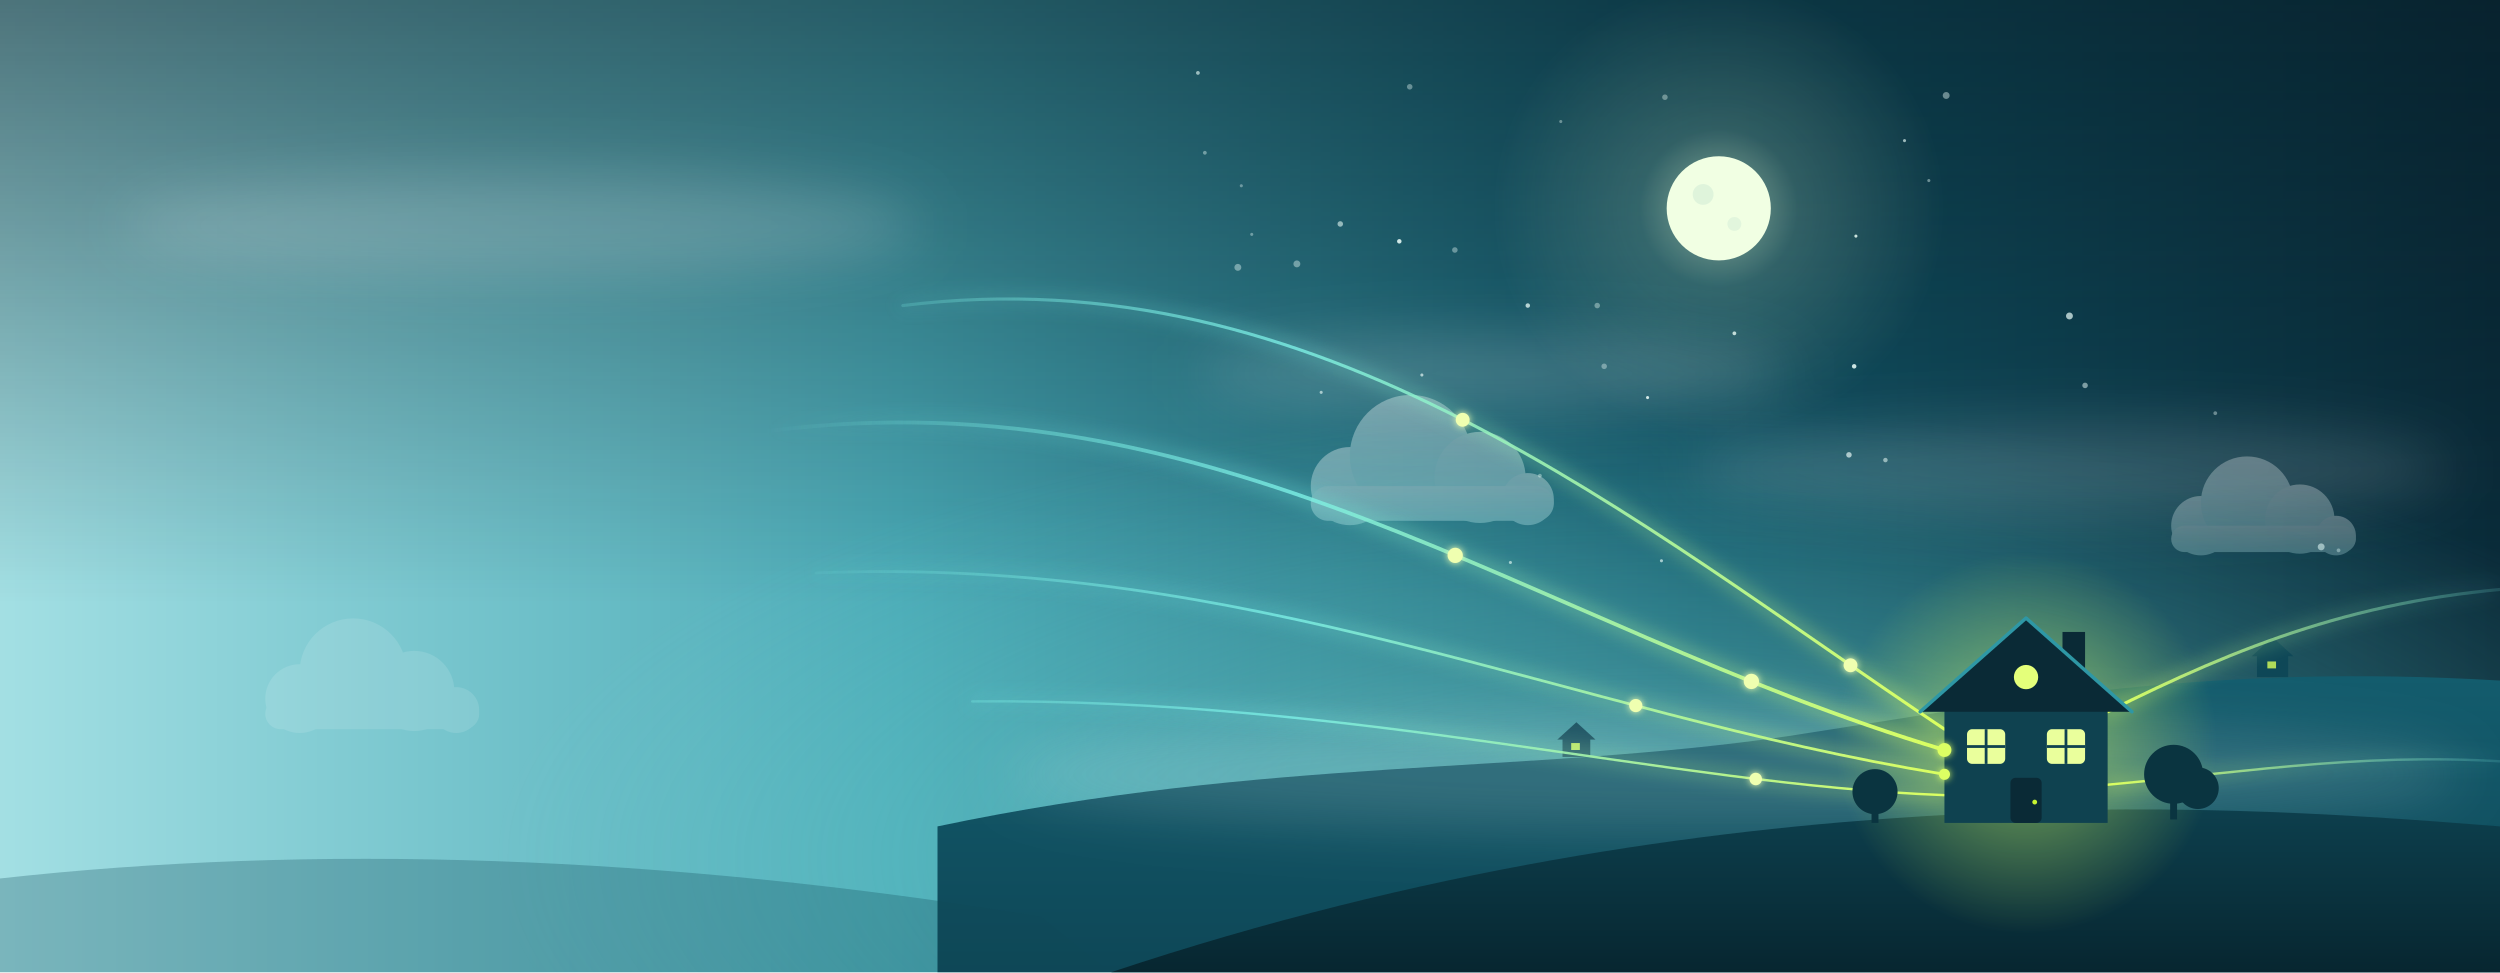
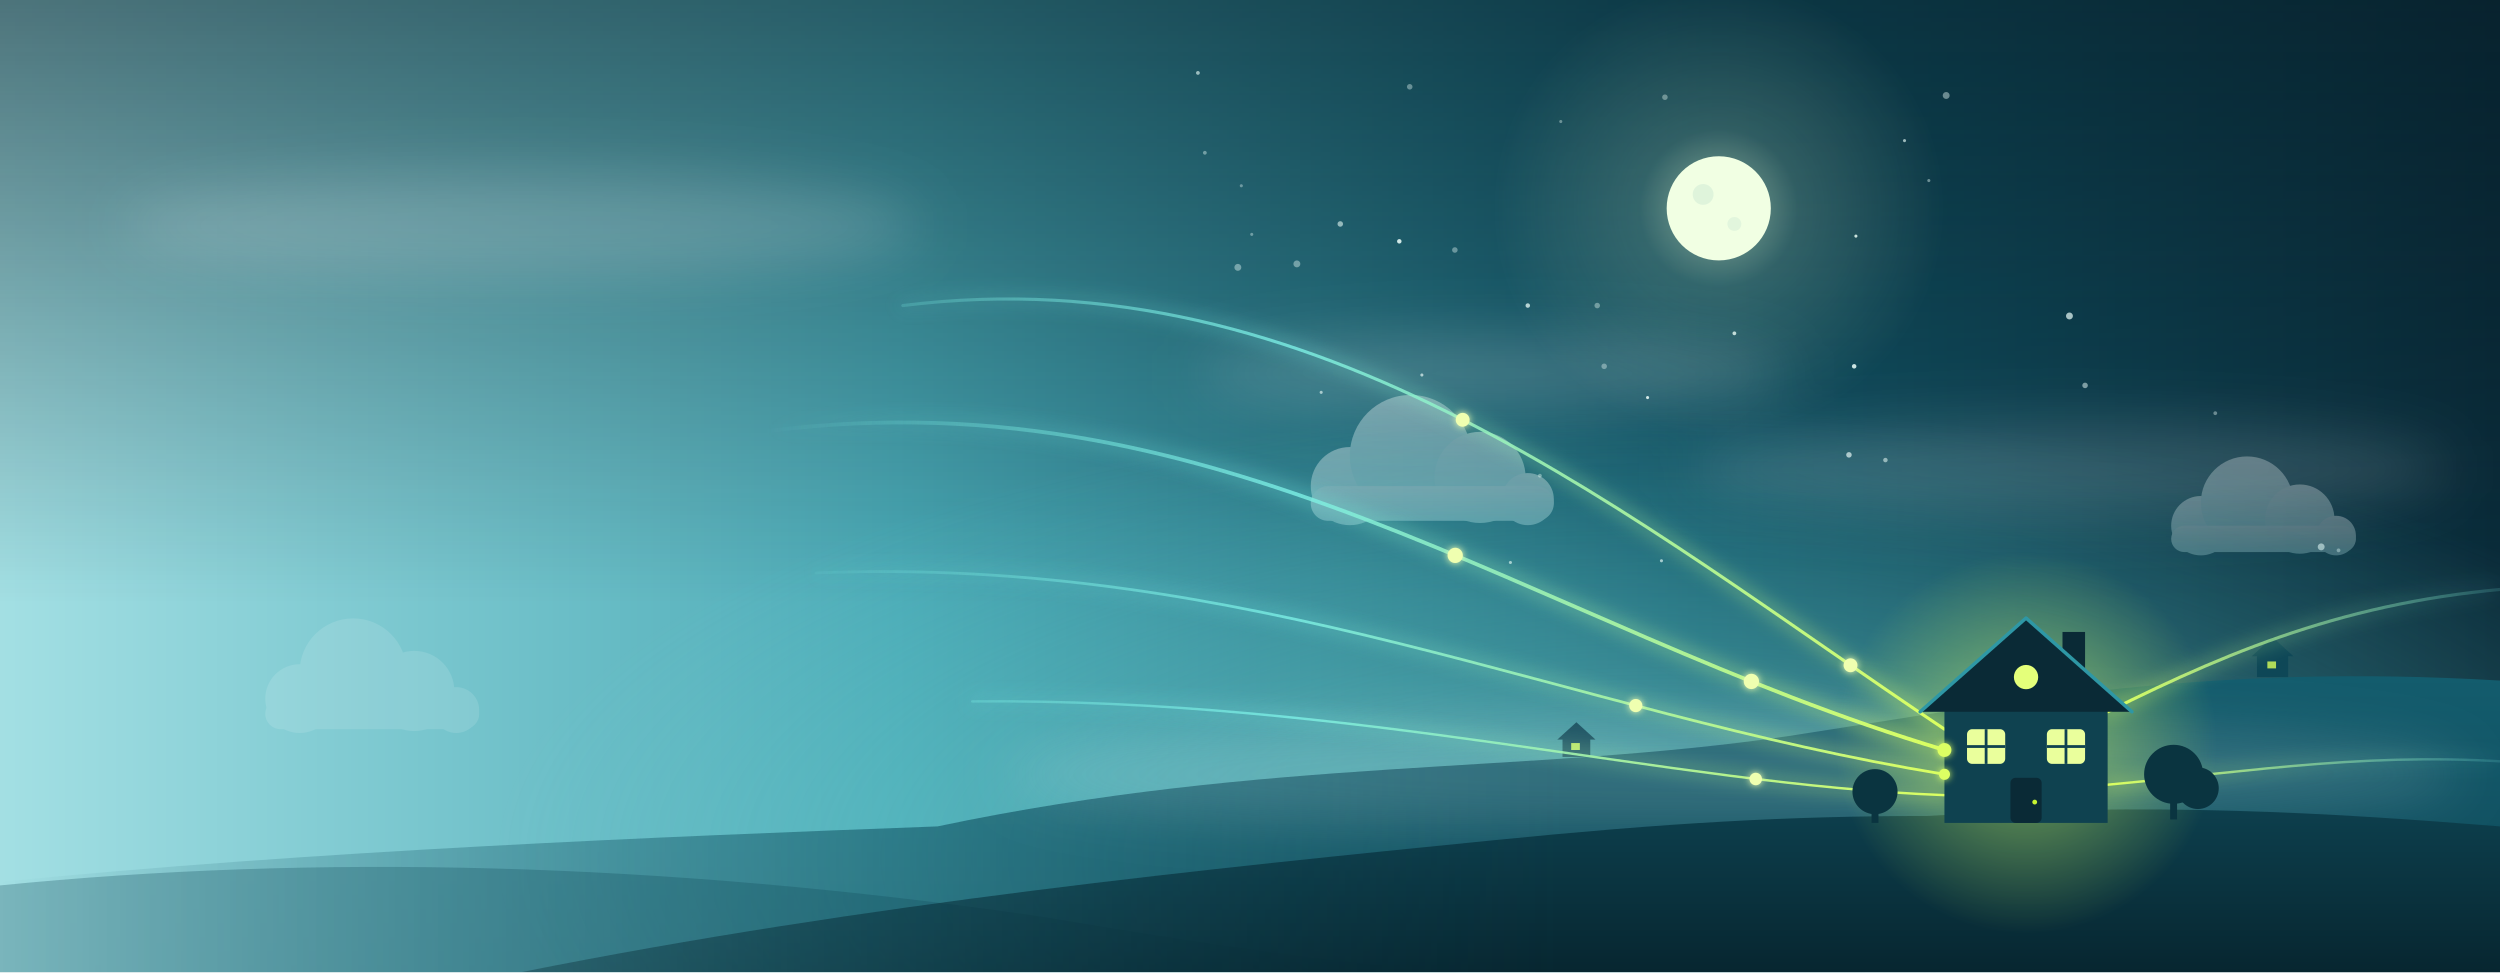
<svg xmlns="http://www.w3.org/2000/svg" viewBox="0 0 1440 560" preserveAspectRatio="xMaxYMid slice" aria-hidden="true">
  <defs>
    <linearGradient id="nfSky" x1="0" y1="0" x2="1" y2="0">
      <stop offset="0" stop-color="#A4E0E4" />
      <stop offset=".36" stop-color="#4AAAB6" />
      <stop offset=".68" stop-color="#135B6D" />
      <stop offset="1" stop-color="#0A2B39" />
    </linearGradient>
    <linearGradient id="nfSkyV" x1="0" y1="0" x2="0" y2="1">
      <stop offset="0" stop-color="#051B25" stop-opacity=".55" />
      <stop offset=".62" stop-color="#051B25" stop-opacity="0" />
    </linearGradient>
    <radialGradient id="nfHorizon" cx=".66" cy=".88" r=".46">
      <stop offset="0" stop-color="#83E6DF" stop-opacity=".5" />
      <stop offset="1" stop-color="#83E6DF" stop-opacity="0" />
    </radialGradient>
    <radialGradient id="nfMoonGlow">
      <stop offset="0" stop-color="#E9FFD2" stop-opacity=".55" />
      <stop offset=".35" stop-color="#E9FFD2" stop-opacity=".16" />
      <stop offset="1" stop-color="#E9FFD2" stop-opacity="0" />
    </radialGradient>
    <radialGradient id="nfWinGlow">
      <stop offset="0" stop-color="#D8FF5A" stop-opacity=".55" />
      <stop offset="1" stop-color="#D8FF5A" stop-opacity="0" />
    </radialGradient>
    <linearGradient id="nfCloudG" x1="0" y1="0" x2="0" y2="1">
      <stop offset="0" stop-color="#FFFFFF" />
      <stop offset="1" stop-color="#BFEDEE" />
    </linearGradient>
    <linearGradient id="nfHillBack" x1="0" y1="0" x2="0" y2="1">
      <stop offset="0" stop-color="#135C6D" />
      <stop offset="1" stop-color="#0E4757" />
    </linearGradient>
    <linearGradient id="nfHillFront" x1="0" y1="0" x2="0" y2="1">
      <stop offset="0" stop-color="#0D3F4D" />
      <stop offset="1" stop-color="#072630" />
    </linearGradient>
    <linearGradient id="nfStrand" gradientUnits="userSpaceOnUse" x1="440" y1="0" x2="1120" y2="0">
      <stop offset="0" stop-color="#7CF0E6" stop-opacity="0" />
      <stop offset=".45" stop-color="#7CF0E6" stop-opacity=".8" />
      <stop offset="1" stop-color="#DCFF63" />
    </linearGradient>
    <linearGradient id="nfStrandOut" gradientUnits="userSpaceOnUse" x1="1214" y1="0" x2="1440" y2="0">
      <stop offset="0" stop-color="#DCFF63" />
      <stop offset="1" stop-color="#7CF0E6" stop-opacity=".15" />
    </linearGradient>
+     <linearGradient id="nfFadeX" gradientUnits="userSpaceOnUse" x1="0" y1="0" x2="900" y2="0">
+       <stop offset="0" stop-color="#fff" stop-opacity="0" />
+       <stop offset=".55" stop-color="#fff" stop-opacity=".55" />
+       <stop offset="1" stop-color="#fff" stop-opacity="1" />
+     </linearGradient>
+     <mask id="nfHillFade" maskUnits="userSpaceOnUse" x="0" y="0" width="1440" height="560">
+       <rect width="1440" height="560" fill="url(#nfFadeX)" />
+     </mask>
    <filter id="nfSoft" x="-50%" y="-50%" width="200%" height="200%">
      <feGaussianBlur stdDeviation="16" />
    </filter>
    <filter id="nfBlur" x="-20%" y="-50%" width="140%" height="200%">
      <feGaussianBlur stdDeviation="5" />
    </filter>
    <filter id="nfDot" x="-200%" y="-200%" width="500%" height="500%">
      <feGaussianBlur stdDeviation="2.2" result="b" />
      <feMerge>
        <feMergeNode in="b" />
        <feMergeNode in="SourceGraphic" />
      </feMerge>
    </filter>
  </defs>
  <rect width="1440" height="560" fill="url(#nfSky)" />
  <rect width="1440" height="560" fill="url(#nfSkyV)" />
  <rect width="1440" height="560" fill="url(#nfHorizon)" />
  <g fill="#E8FBF7">
    <circle cx="899" cy="70" r="0.9" opacity="0.39" />
    <circle cx="1069" cy="136" r="0.9" opacity="0.85" />
    <circle cx="812" cy="50" r="1.6" opacity="0.39" />
    <circle cx="713" cy="154" r="2.0" opacity="0.42" />
    <circle cx="819" cy="216" r="0.9" opacity="0.67" />
    <circle cx="957" cy="323" r="0.9" opacity="0.66" />
    <circle cx="747" cy="152" r="2.0" opacity="0.41" />
    <circle cx="887" cy="274" r="1.1" opacity="0.41" />
    <circle cx="1097" cy="81" r="0.9" opacity="0.65" />
    <circle cx="690" cy="42" r="1.1" opacity="0.62" />
    <circle cx="1065" cy="262" r="1.6" opacity="0.67" />
    <circle cx="1276" cy="238" r="1.1" opacity="0.4" />
    <circle cx="880" cy="176" r="1.3" opacity="0.75" />
    <circle cx="870" cy="324" r="0.9" opacity="0.63" />
    <circle cx="772" cy="129" r="1.6" opacity="0.58" />
    <circle cx="1086" cy="265" r="1.3" opacity="0.54" />
    <circle cx="920" cy="176" r="1.6" opacity="0.39" />
    <circle cx="715" cy="107" r="0.9" opacity="0.38" />
    <circle cx="1201" cy="222" r="1.6" opacity="0.51" />
    <circle cx="949" cy="229" r="0.9" opacity="0.87" />
    <circle cx="924" cy="211" r="1.6" opacity="0.38" />
    <circle cx="838" cy="144" r="1.6" opacity="0.39" />
    <circle cx="999" cy="192" r="1.1" opacity="0.8" />
    <circle cx="1347" cy="317" r="1.1" opacity="0.4" />
    <circle cx="761" cy="226" r="0.9" opacity="0.62" />
    <circle cx="1111" cy="104" r="0.9" opacity="0.43" />
    <circle cx="1068" cy="211" r="1.3" opacity="0.87" />
    <circle cx="1192" cy="182" r="2.0" opacity="0.71" />
    <circle cx="1337" cy="315" r="2.0" opacity="0.57" />
    <circle cx="959" cy="56" r="1.6" opacity="0.38" />
    <circle cx="694" cy="88" r="1.1" opacity="0.41" />
    <circle cx="1121" cy="55" r="2.0" opacity="0.43" />
    <circle cx="721" cy="135" r="0.9" opacity="0.39" />
    <circle cx="806" cy="139" r="1.3" opacity="0.88" />
  </g>
  <circle cx="990" cy="120" r="130" fill="url(#nfMoonGlow)" />
  <circle cx="990" cy="120" r="30" fill="#F1FFE3" />
  <circle cx="981" cy="112" r="6" fill="#0B7285" opacity=".08" />
  <circle cx="999" cy="129" r="4" fill="#0B7285" opacity=".07" />
  <g fill="#FFFFFF" filter="url(#nfSoft)">
    <ellipse cx="300" cy="130" rx="230" ry="30" opacity=".16" />
    <ellipse cx="860" cy="215" rx="170" ry="22" opacity=".16" />
    <ellipse cx="1190" cy="270" rx="220" ry="26" opacity=".14" />
  </g>
  <g opacity="0.34" fill="url(#nfCloudG)" transform="translate(820 300) scale(1.25)">
    <circle cx="-34" cy="-16" r="18" />
    <circle cx="-6" cy="-30" r="28" />
    <circle cx="26" cy="-20" r="21" />
    <circle cx="48" cy="-10" r="12" />
    <rect x="-52" y="-16" width="112" height="16" rx="8" />
  </g>
  <g opacity="0.28" fill="url(#nfCloudG)" transform="translate(1300 318) scale(0.95)">
    <circle cx="-34" cy="-16" r="18" />
    <circle cx="-6" cy="-30" r="28" />
    <circle cx="26" cy="-20" r="21" />
    <circle cx="48" cy="-10" r="12" />
    <rect x="-52" y="-16" width="112" height="16" rx="8" />
  </g>
  <g opacity="0.12" fill="#FFFFFF" transform="translate(210 420) scale(1.1)">
    <circle cx="-34" cy="-16" r="18" />
    <circle cx="-6" cy="-30" r="28" />
    <circle cx="26" cy="-20" r="21" />
    <circle cx="48" cy="-10" r="12" />
    <rect x="-52" y="-16" width="112" height="16" rx="8" />
  </g>
-   <path d="M540 560V476C730 436 880 446 1030 424C1160 404 1270 382 1440 392V560Z" fill="url(#nfHillBack)" />
+   <path d="M0 560V508C180 490 380 482 540 476C730 436 880 446 1030 424C1160 404 1270 382 1440 392V560Z" fill="url(#nfHillBack)" mask="url(#nfHillFade)" />
  <g fill="#0E4757">
    <rect x="900" y="424" width="16" height="12" />
    <path d="M897 426L908 416L919 426Z" />
    <rect x="1300" y="376" width="18" height="14" />
    <path d="M1297 378L1309 367L1321 378Z" />
  </g>
  <g fill="#D8FF5A">
    <rect x="905" y="428" width="5" height="4" opacity=".85" />
    <rect x="1306" y="381" width="5" height="4" opacity=".8" />
  </g>
  <ellipse cx="1000" cy="446" rx="420" ry="34" fill="#E6FBFA" opacity=".16" filter="url(#nfSoft)" />
-   <path d="M0 560V506C180 486 380 492 600 528L640 560Z" fill="#0E4757" opacity=".28" />
-   <path d="M640 560C820 500 980 478 1110 470C1240 462 1340 468 1440 476V560Z" fill="url(#nfHillFront)" />
+   <path d="M0 560V510C180 492 380 496 600 528C700 545 780 556 840 560Z" fill="#0E4757" opacity=".28" />
+   <path d="M300 560C500 520 700 500 860 484C960 474 1030 470 1110 470C1240 462 1340 468 1440 476V560Z" fill="url(#nfHillFront)" mask="url(#nfHillFade)" />
  <g fill="none" stroke="url(#nfStrand)" stroke-linecap="round" opacity=".45" filter="url(#nfBlur)">
    <path d="M430 250C700 210 880 360 1120 432" stroke-width="7.0" />
    <path d="M470 330C720 320 900 410 1120 446" stroke-width="5.1" />
    <path d="M520 176C760 146 940 300 1120 420" stroke-width="5.8" />
    <path d="M560 404C780 402 960 452 1120 458" stroke-width="4.5" />
  </g>
  <g fill="none" stroke="url(#nfStrand)" stroke-linecap="round">
    <path d="M430 250C700 210 880 360 1120 432" stroke-width="2.2" />
    <path d="M470 330C720 320 900 410 1120 446" stroke-width="1.6" />
    <path d="M520 176C760 146 940 300 1120 420" stroke-width="1.8" />
    <path d="M560 404C780 402 960 452 1120 458" stroke-width="1.4" />
  </g>
  <g fill="none" stroke="url(#nfStrandOut)" stroke-linecap="round" opacity=".45" filter="url(#nfBlur)">
    <path d="M1214 410C1290 372 1360 344 1460 338" stroke-width="5.8" />
    <path d="M1214 452C1300 444 1370 432 1460 440" stroke-width="4.5" />
  </g>
  <g fill="none" stroke="url(#nfStrandOut)" stroke-linecap="round">
    <path d="M1214 410C1290 372 1360 344 1460 338" stroke-width="1.8" />
    <path d="M1214 452C1300 444 1370 432 1460 440" stroke-width="1.4" />
  </g>
  <g fill="#EFFFB0" filter="url(#nfDot)">
    <circle cx="838.2" cy="319.9" r="4.4" />
    <circle cx="1008.8" cy="392.5" r="4.4" />
    <circle cx="942.2" cy="406.4" r="3.8" />
    <circle cx="842.5" cy="241.8" r="4.0" />
    <circle cx="1065.9" cy="383.2" r="4.0" />
    <circle cx="1011.3" cy="448.7" r="3.6" />
  </g>
  <circle cx="1167" cy="428" r="110" fill="url(#nfWinGlow)" />
  <rect x="1188" y="364" width="13" height="30" fill="#0A2A36" />
  <rect x="1120" y="402" width="94" height="72" fill="#0F4250" />
  <rect x="1120" y="402" width="94" height="6" fill="#0A2A36" opacity=".5" />
  <path d="M1106 410L1167 356L1228 410Z" fill="#0A2A36" />
  <path d="M1106 410L1167 356L1228 410" fill="none" stroke="#2E97A5" stroke-width="2" stroke-linejoin="round" stroke-linecap="round" />
  <circle cx="1167" cy="390" r="7" fill="#E4FF7A" />
  <g fill="#EAFF9C">
    <rect x="1133" y="420" width="22" height="20" rx="3" />
    <rect x="1179" y="420" width="22" height="20" rx="3" />
  </g>
  <g stroke="#0F4250" stroke-width="1.6">
    <path d="M1144 420V440M1133 430H1155M1190 420V440M1179 430H1201" />
  </g>
  <rect x="1158" y="448" width="18" height="26" rx="3" fill="#0A2A36" />
  <circle cx="1172" cy="462" r="1.4" fill="#C6F432" />
  <circle cx="1120" cy="432" r="4" fill="#DCFF63" filter="url(#nfDot)" />
  <circle cx="1120" cy="446" r="3.2" fill="#DCFF63" filter="url(#nfDot)" />
  <g fill="#0A3440">
    <circle cx="1252" cy="446" r="17" />
    <circle cx="1266" cy="454" r="12" />
    <rect x="1250" y="452" width="4" height="20" />
    <circle cx="1080" cy="456" r="13" />
    <rect x="1078" y="460" width="4" height="14" />
  </g>
</svg>
